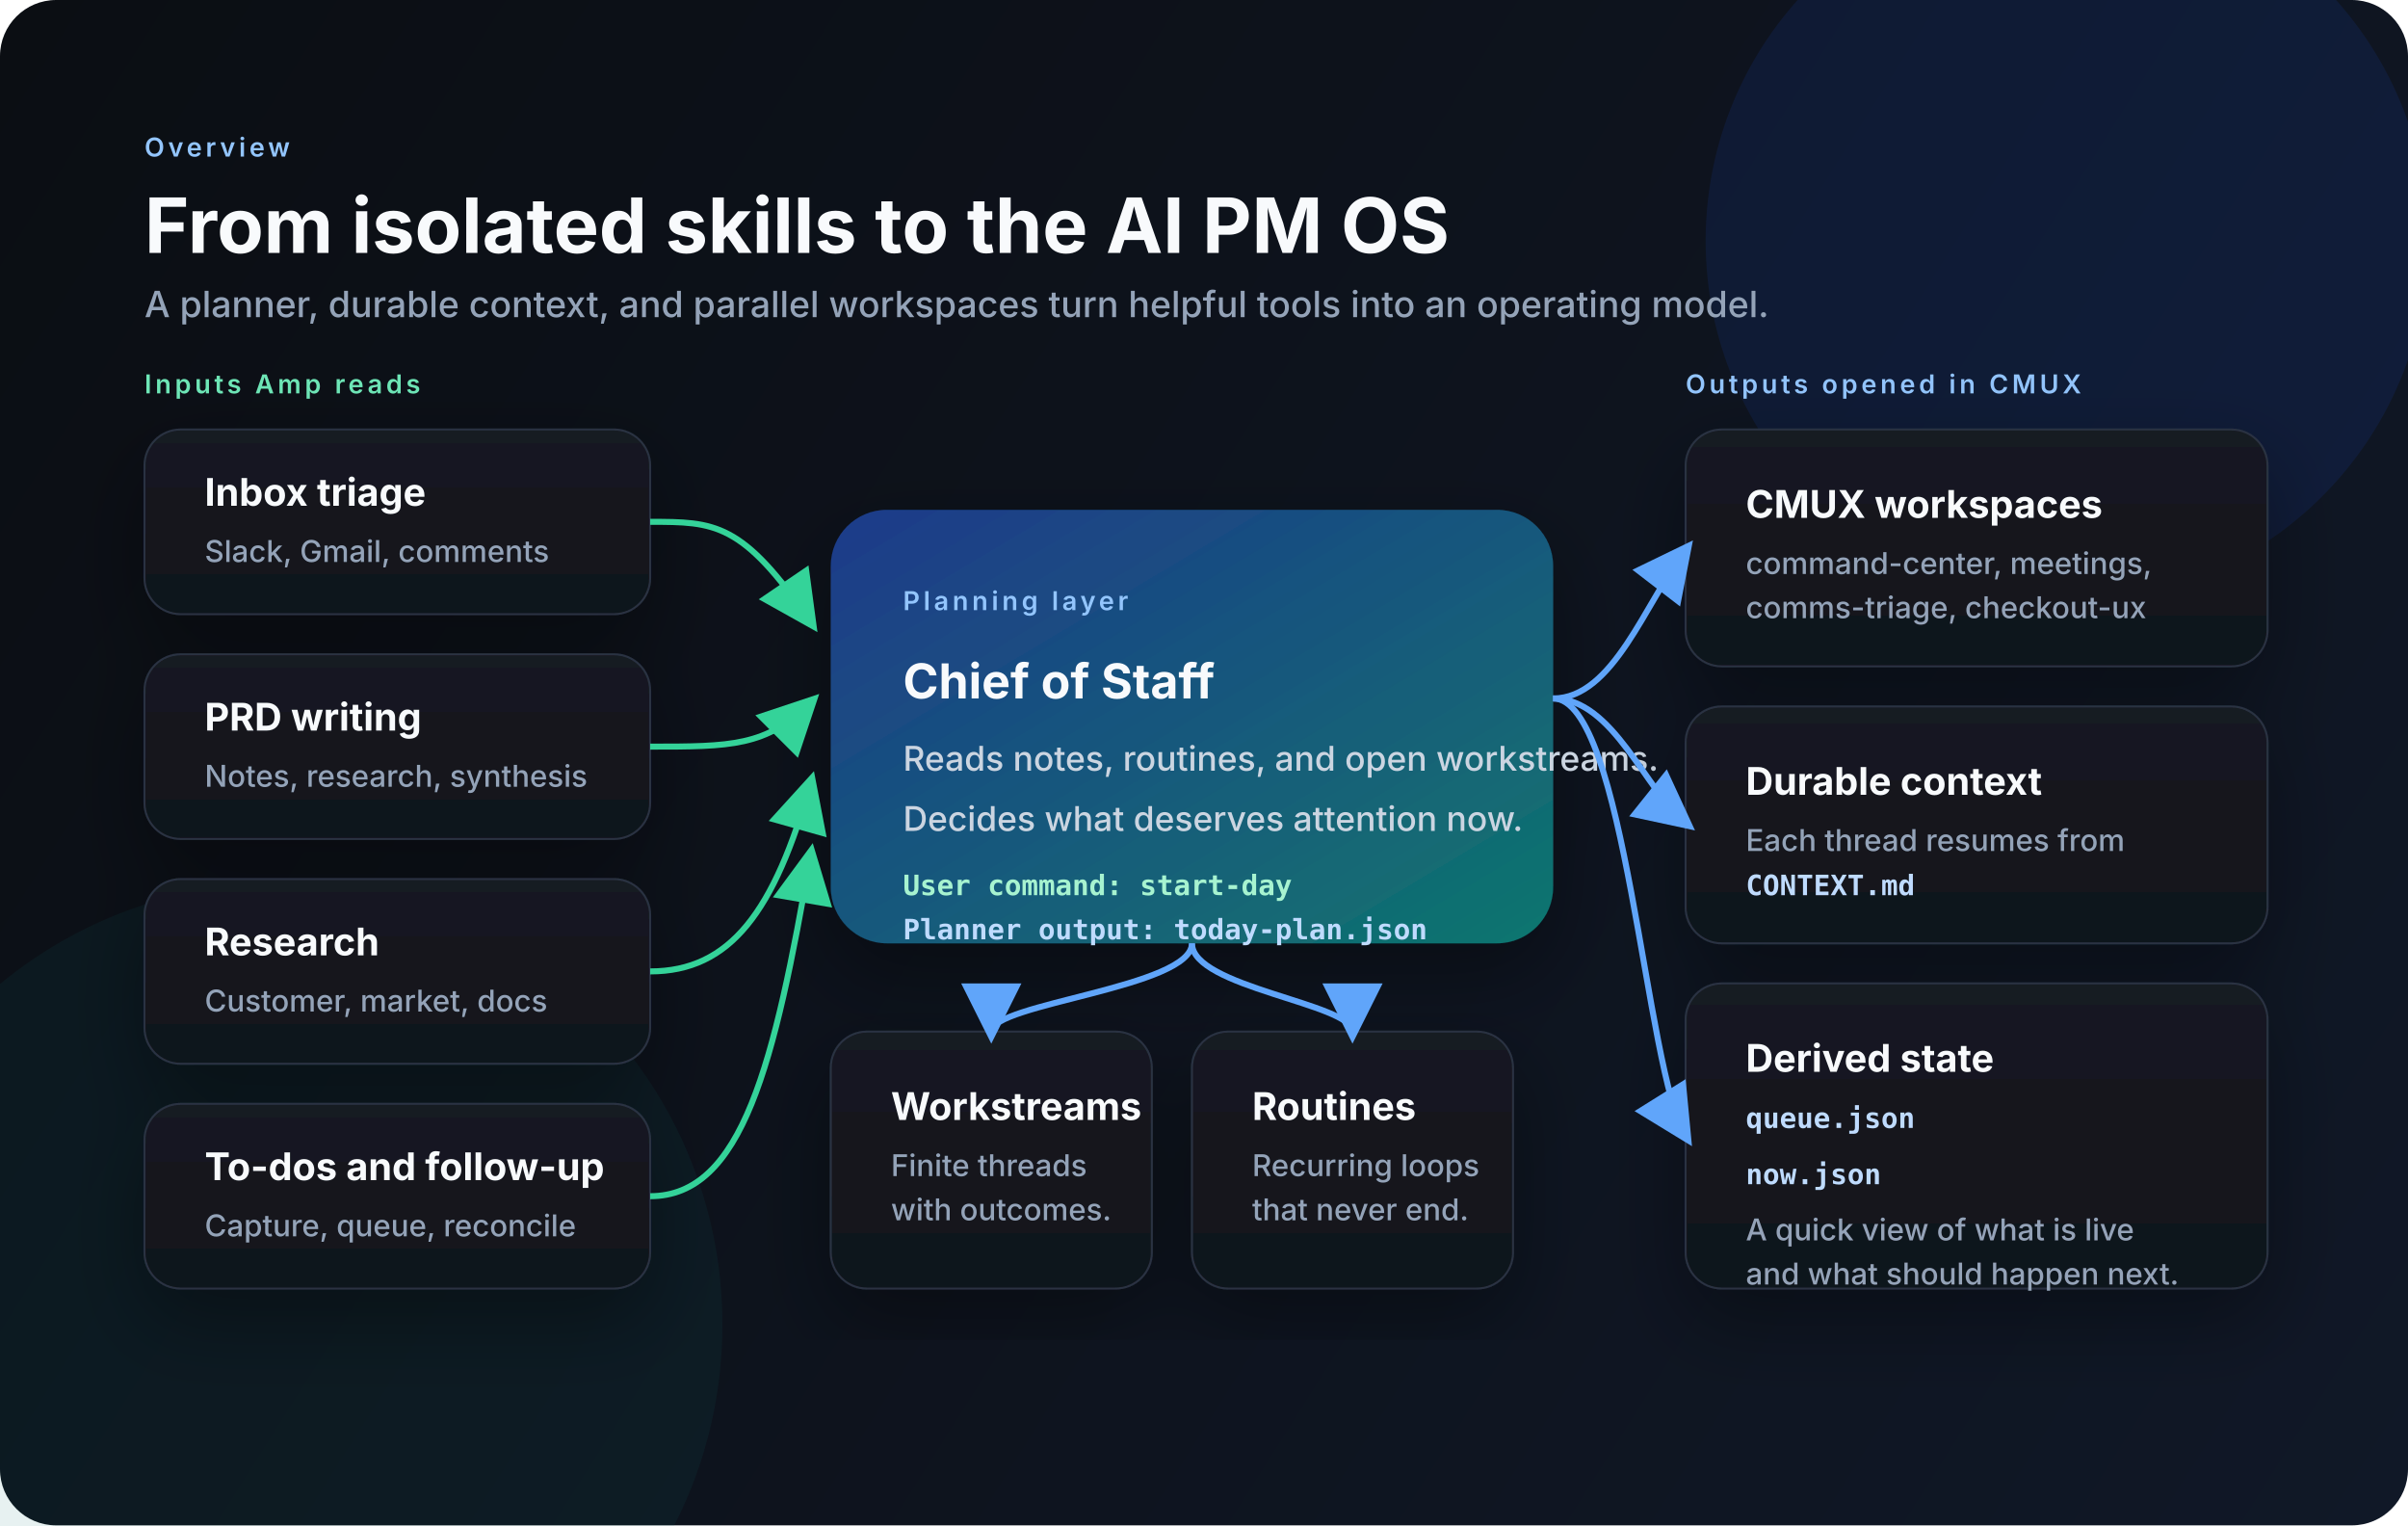
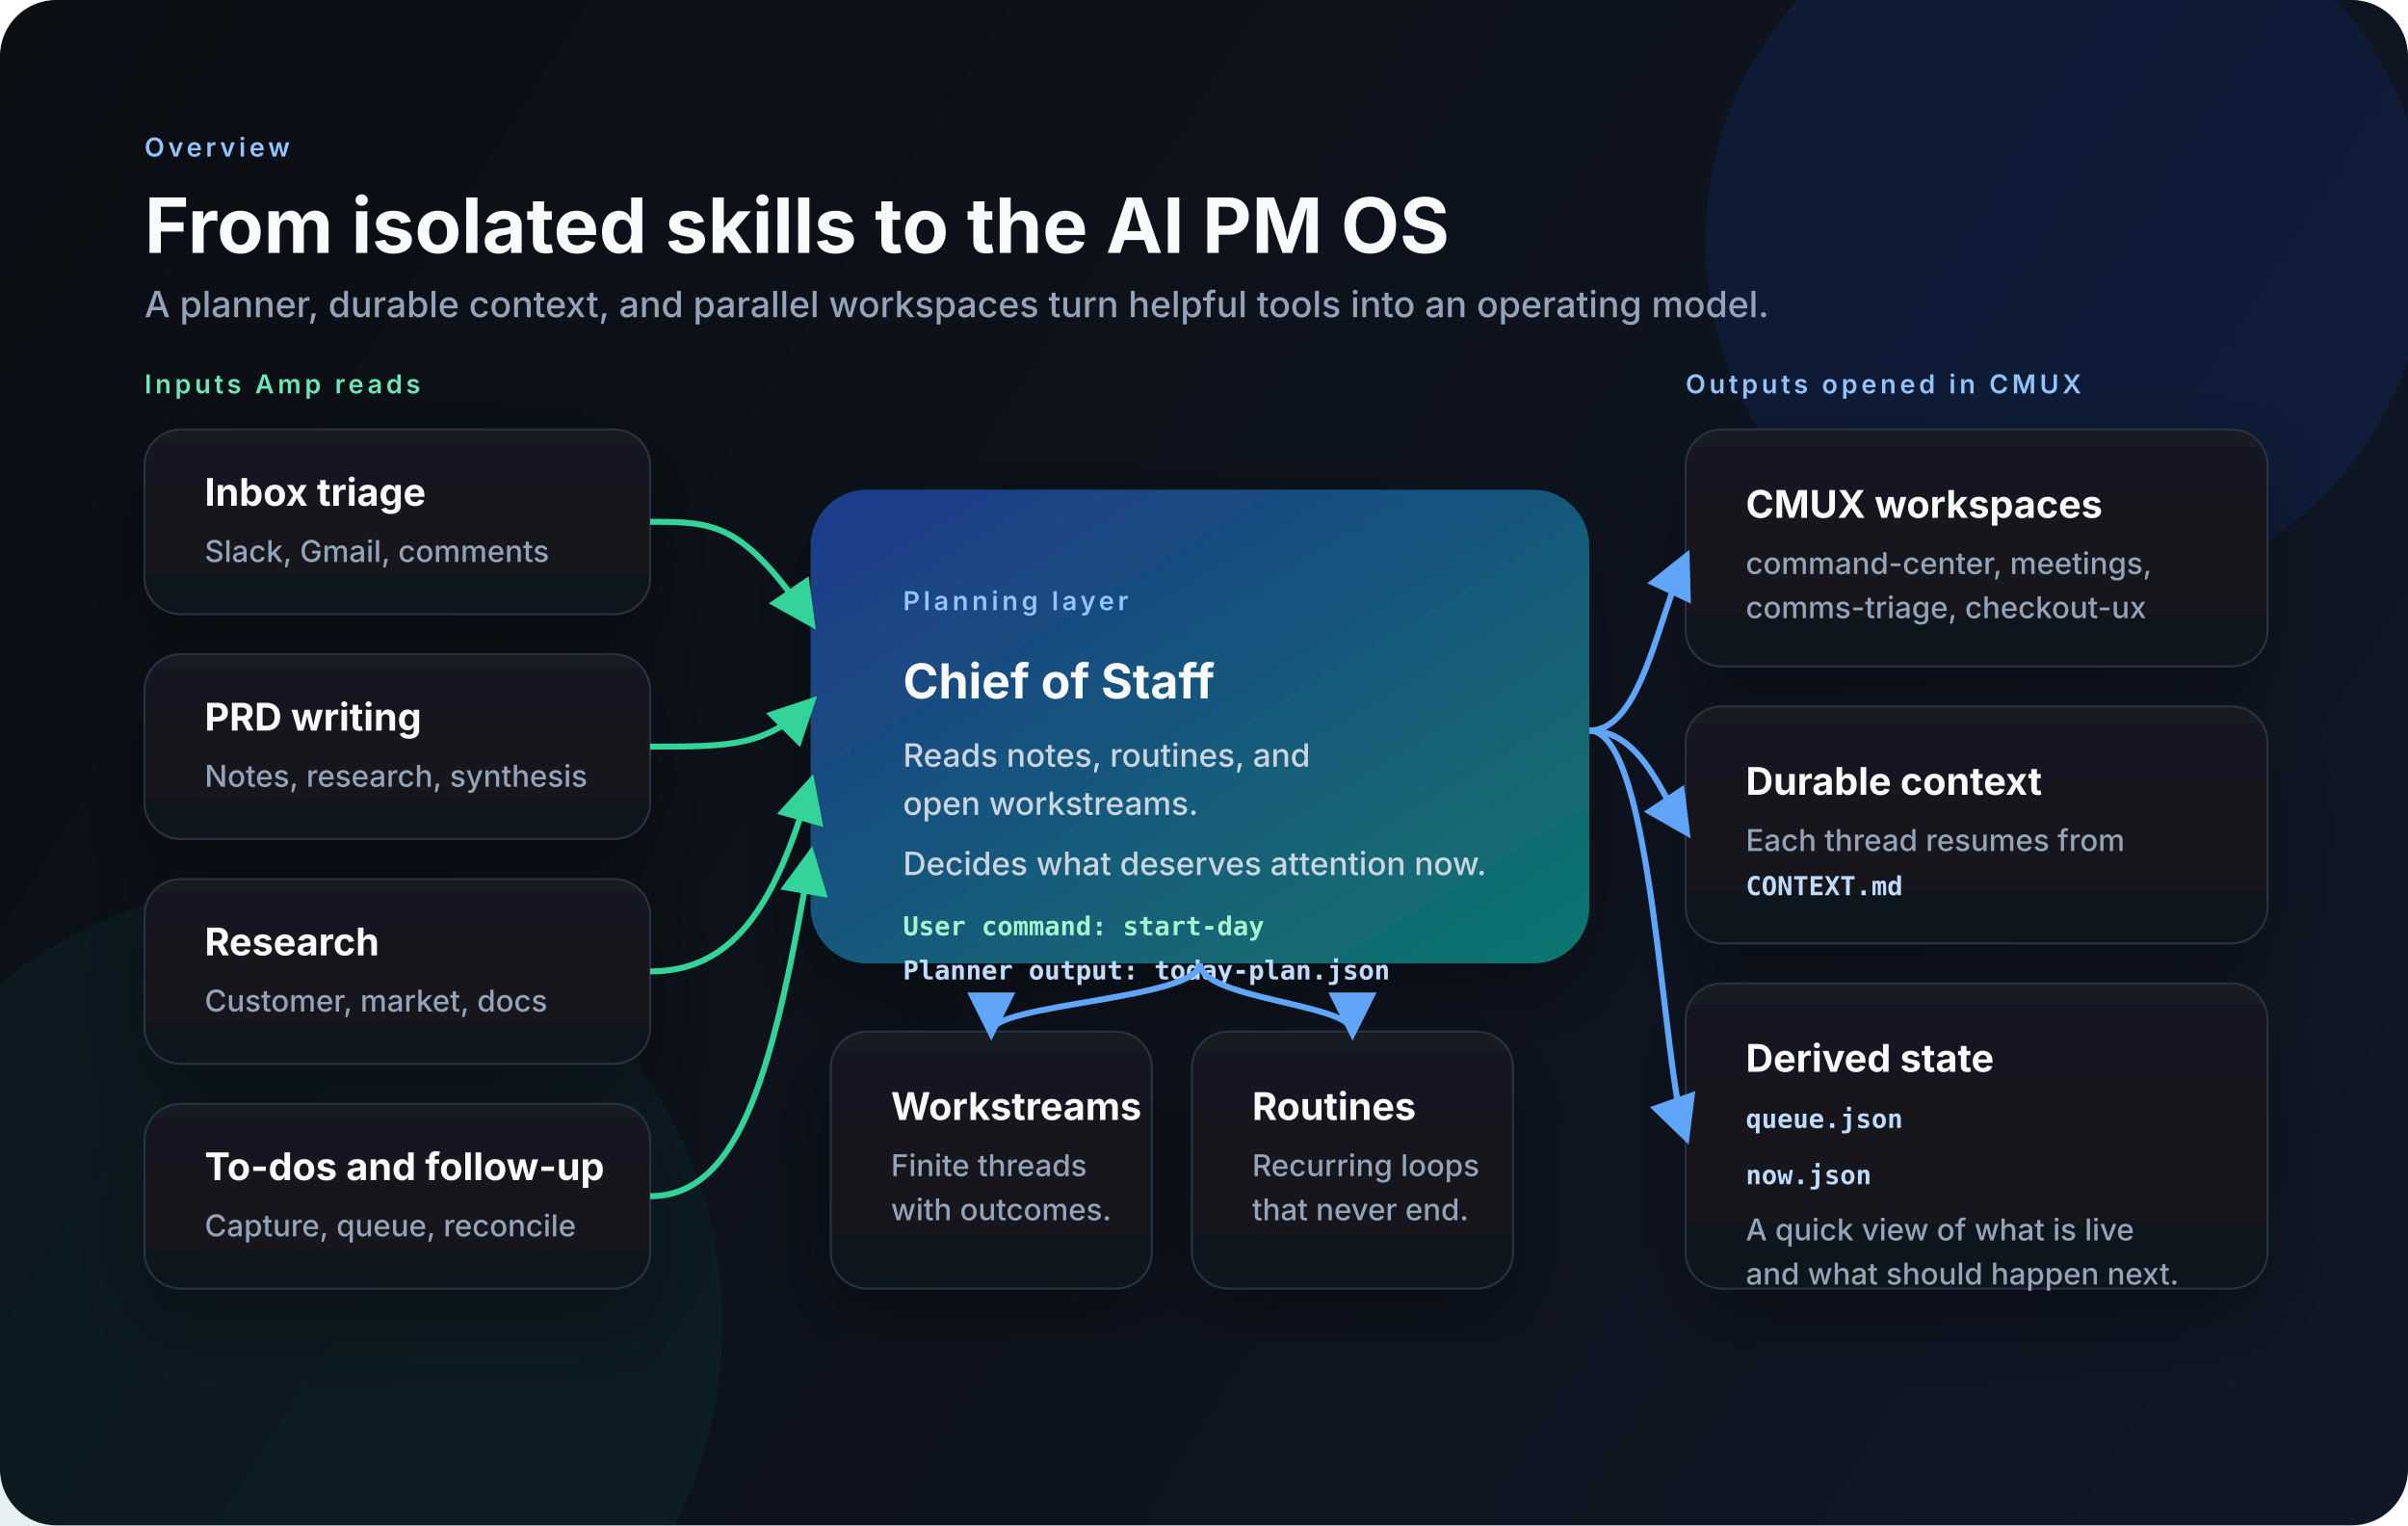
<svg xmlns="http://www.w3.org/2000/svg" width="1200" height="760" viewBox="0 0 1200 760" fill="none">
  <defs>
    <linearGradient id="bg" x1="0" y1="0" x2="1200" y2="760" gradientUnits="userSpaceOnUse">
      <stop stop-color="#0B0E13" />
      <stop offset="1" stop-color="#101827" />
    </linearGradient>
    <linearGradient id="panel" x1="0" y1="0" x2="0" y2="1">
      <stop stop-color="#171A22" />
      <stop offset="1" stop-color="#10131A" />
    </linearGradient>
    <linearGradient id="core" x1="0" y1="0" x2="1" y2="1">
      <stop stop-color="#1E3A8A" />
      <stop offset="1" stop-color="#0F766E" />
    </linearGradient>
    <filter id="shadow" x="-20%" y="-20%" width="140%" height="140%">
      <feDropShadow dx="0" dy="16" stdDeviation="20" flood-color="#000000" flood-opacity="0.35" />
    </filter>
-     <marker id="inputArrow" markerWidth="10" markerHeight="10" refX="8" refY="5" orient="auto">
-       <path d="M0 0L10 5L0 10V0Z" fill="#34D399" />
+     <marker id="inputArrow" markerWidth="8" markerHeight="8" refX="6.5" refY="4" orient="auto">
+       <path d="M0 0L8 4L0 8V0Z" fill="#34D399" />
    </marker>
-     <marker id="outputArrow" markerWidth="10" markerHeight="10" refX="8" refY="5" orient="auto">
-       <path d="M0 0L10 5L0 10V0Z" fill="#60A5FA" />
+     <marker id="outputArrow" markerWidth="8" markerHeight="8" refX="6.5" refY="4" orient="auto">
+       <path d="M0 0L8 4L0 8V0Z" fill="#60A5FA" />
    </marker>
    <style>
      .title{font:700 38px Inter,Arial,sans-serif;fill:#F8FAFC}
      .subtitle{font:500 18px Inter,Arial,sans-serif;fill:#94A3B8}
      .kicker{font:600 13px Inter,Arial,sans-serif;fill:#93C5FD;letter-spacing:1.8px;text-transform:uppercase}
      .kicker-input{font:600 13px Inter,Arial,sans-serif;fill:#6EE7B7;letter-spacing:1.8px;text-transform:uppercase}
      .kicker-output{font:600 13px Inter,Arial,sans-serif;fill:#93C5FD;letter-spacing:1.8px;text-transform:uppercase}
      .card-title{font:700 24px Inter,Arial,sans-serif;fill:#F8FAFC}
-       .card-copy{font:500 17px Inter,Arial,sans-serif;fill:#CBD5E1}
+       .card-copy{font:500 16px Inter,Arial,sans-serif;fill:#CBD5E1}
      .small-title{font:700 19px Inter,Arial,sans-serif;fill:#F8FAFC}
      .small-copy{font:500 15px Inter,Arial,sans-serif;fill:#94A3B8}
-       .mono{font:600 14px 'JetBrains Mono',monospace;fill:#BFDBFE}
-       .mono-input{font:600 14px 'JetBrains Mono',monospace;fill:#A7F3D0}
-       .mono-output{font:600 14px 'JetBrains Mono',monospace;fill:#BFDBFE}
+       .mono{font:600 13px 'JetBrains Mono',monospace;fill:#BFDBFE}
+       .mono-input{font:600 13px 'JetBrains Mono',monospace;fill:#A7F3D0}
+       .mono-output{font:600 13px 'JetBrains Mono',monospace;fill:#BFDBFE}
    </style>
  </defs>
  <rect width="1200" height="760" rx="28" fill="url(#bg)" />
  <circle cx="1030" cy="120" r="180" fill="#1D4ED8" fill-opacity="0.12" />
  <circle cx="140" cy="660" r="220" fill="#0F766E" fill-opacity="0.10" />
  <text x="72" y="78" class="kicker">Overview</text>
  <text x="72" y="126" class="title">From isolated skills to the AI PM OS</text>
  <text x="72" y="158" class="subtitle">A planner, durable context, and parallel workspaces turn helpful tools into an operating model.</text>
  <text x="72" y="196" class="kicker-input">Inputs Amp reads</text>
  <text x="840" y="196" class="kicker-output">Outputs opened in CMUX</text>
  <g filter="url(#shadow)">
    <rect x="72" y="214" width="252" height="92" rx="18" fill="url(#panel)" stroke="#2A3342" />
    <text x="102" y="252" class="small-title">Inbox triage</text>
    <text x="102" y="280" class="small-copy">Slack, Gmail, comments</text>
    <rect x="72" y="326" width="252" height="92" rx="18" fill="url(#panel)" stroke="#2A3342" />
    <text x="102" y="364" class="small-title">PRD writing</text>
    <text x="102" y="392" class="small-copy">Notes, research, synthesis</text>
    <rect x="72" y="438" width="252" height="92" rx="18" fill="url(#panel)" stroke="#2A3342" />
    <text x="102" y="476" class="small-title">Research</text>
    <text x="102" y="504" class="small-copy">Customer, market, docs</text>
    <rect x="72" y="550" width="252" height="92" rx="18" fill="url(#panel)" stroke="#2A3342" />
    <text x="102" y="588" class="small-title">To-dos and follow-up</text>
    <text x="102" y="616" class="small-copy">Capture, queue, reconcile</text>
  </g>
  <g filter="url(#shadow)">
-     <rect x="414" y="254" width="360" height="216" rx="28" fill="url(#core)" />
+     <rect x="404" y="244" width="388" height="236" rx="28" fill="url(#core)" />
    <text x="450" y="304" class="kicker" fill="#DBEAFE">Planning layer</text>
    <text x="450" y="348" class="card-title">Chief of Staff</text>
-     <text x="450" y="384" class="card-copy">Reads notes, routines, and open workstreams.</text>
-     <text x="450" y="414" class="card-copy">Decides what deserves attention now.</text>
-     <text x="450" y="446" class="mono-input">User command: start-day</text>
-     <text x="450" y="468" class="mono-output">Planner output: today-plan.json</text>
+     <text x="450" y="382" class="card-copy">Reads notes, routines, and</text>
+     <text x="450" y="406" class="card-copy">open workstreams.</text>
+     <text x="450" y="436" class="card-copy">Decides what deserves attention now.</text>
+     <text x="450" y="466" class="mono-input">User command: start-day</text>
+     <text x="450" y="488" class="mono-output">Planner output: today-plan.json</text>
  </g>
  <g filter="url(#shadow)">
    <rect x="840" y="214" width="290" height="118" rx="18" fill="url(#panel)" stroke="#2A3342" />
    <text x="870" y="258" class="small-title">CMUX workspaces</text>
    <text x="870" y="286" class="small-copy">command-center, meetings,</text>
    <text x="870" y="308" class="small-copy">comms-triage, checkout-ux</text>
    <rect x="840" y="352" width="290" height="118" rx="18" fill="url(#panel)" stroke="#2A3342" />
    <text x="870" y="396" class="small-title">Durable context</text>
    <text x="870" y="424" class="small-copy">Each thread resumes from</text>
    <text x="870" y="446" class="mono">CONTEXT.md</text>
    <rect x="840" y="490" width="290" height="152" rx="18" fill="url(#panel)" stroke="#2A3342" />
    <text x="870" y="534" class="small-title">Derived state</text>
    <text x="870" y="562" class="mono">queue.json</text>
    <text x="870" y="590" class="mono">now.json</text>
    <text x="870" y="618" class="small-copy">A quick view of what is live</text>
    <text x="870" y="640" class="small-copy">and what should happen next.</text>
  </g>
  <g filter="url(#shadow)">
    <rect x="414" y="514" width="160" height="128" rx="18" fill="url(#panel)" stroke="#2A3342" />
    <text x="444" y="558" class="small-title">Workstreams</text>
    <text x="444" y="586" class="small-copy">Finite threads</text>
    <text x="444" y="608" class="small-copy">with outcomes.</text>
    <rect x="594" y="514" width="160" height="128" rx="18" fill="url(#panel)" stroke="#2A3342" />
    <text x="624" y="558" class="small-title">Routines</text>
    <text x="624" y="586" class="small-copy">Recurring loops</text>
    <text x="624" y="608" class="small-copy">that never end.</text>
  </g>
  <path d="M324 260C356 260 370 260 404 310" stroke="#34D399" stroke-width="3" marker-end="url(#inputArrow)" />
  <path d="M324 372C364 372 382 372 404 350" stroke="#34D399" stroke-width="3" marker-end="url(#inputArrow)" />
  <path d="M324 484C364 484 386 454 404 390" stroke="#34D399" stroke-width="3" marker-end="url(#inputArrow)" />
  <path d="M324 596C370 596 386 530 404 426" stroke="#34D399" stroke-width="3" marker-end="url(#inputArrow)" />
-   <path d="M774 348C804 348 820 300 840 274" stroke="#60A5FA" stroke-width="3" marker-end="url(#outputArrow)" />
-   <path d="M774 348C804 348 820 394 840 410" stroke="#60A5FA" stroke-width="3" marker-end="url(#outputArrow)" />
-   <path d="M774 348C810 348 820 534 840 566" stroke="#60A5FA" stroke-width="3" marker-end="url(#outputArrow)" />
-   <path d="M594 470C594 492 494 500 494 514" stroke="#60A5FA" stroke-width="3" marker-end="url(#outputArrow)" />
-   <path d="M594 470C594 492 674 500 674 514" stroke="#60A5FA" stroke-width="3" marker-end="url(#outputArrow)" />
+   <path d="M792 364C818 364 826 308 840 278" stroke="#60A5FA" stroke-width="3" marker-end="url(#outputArrow)" />
+   <path d="M792 364C818 364 828 396 840 414" stroke="#60A5FA" stroke-width="3" marker-end="url(#outputArrow)" />
+   <path d="M792 364C824 364 828 532 840 566" stroke="#60A5FA" stroke-width="3" marker-end="url(#outputArrow)" />
+   <path d="M598 480C598 498 494 500 494 514" stroke="#60A5FA" stroke-width="3" marker-end="url(#outputArrow)" />
+   <path d="M598 480C598 498 674 500 674 514" stroke="#60A5FA" stroke-width="3" marker-end="url(#outputArrow)" />
</svg>
